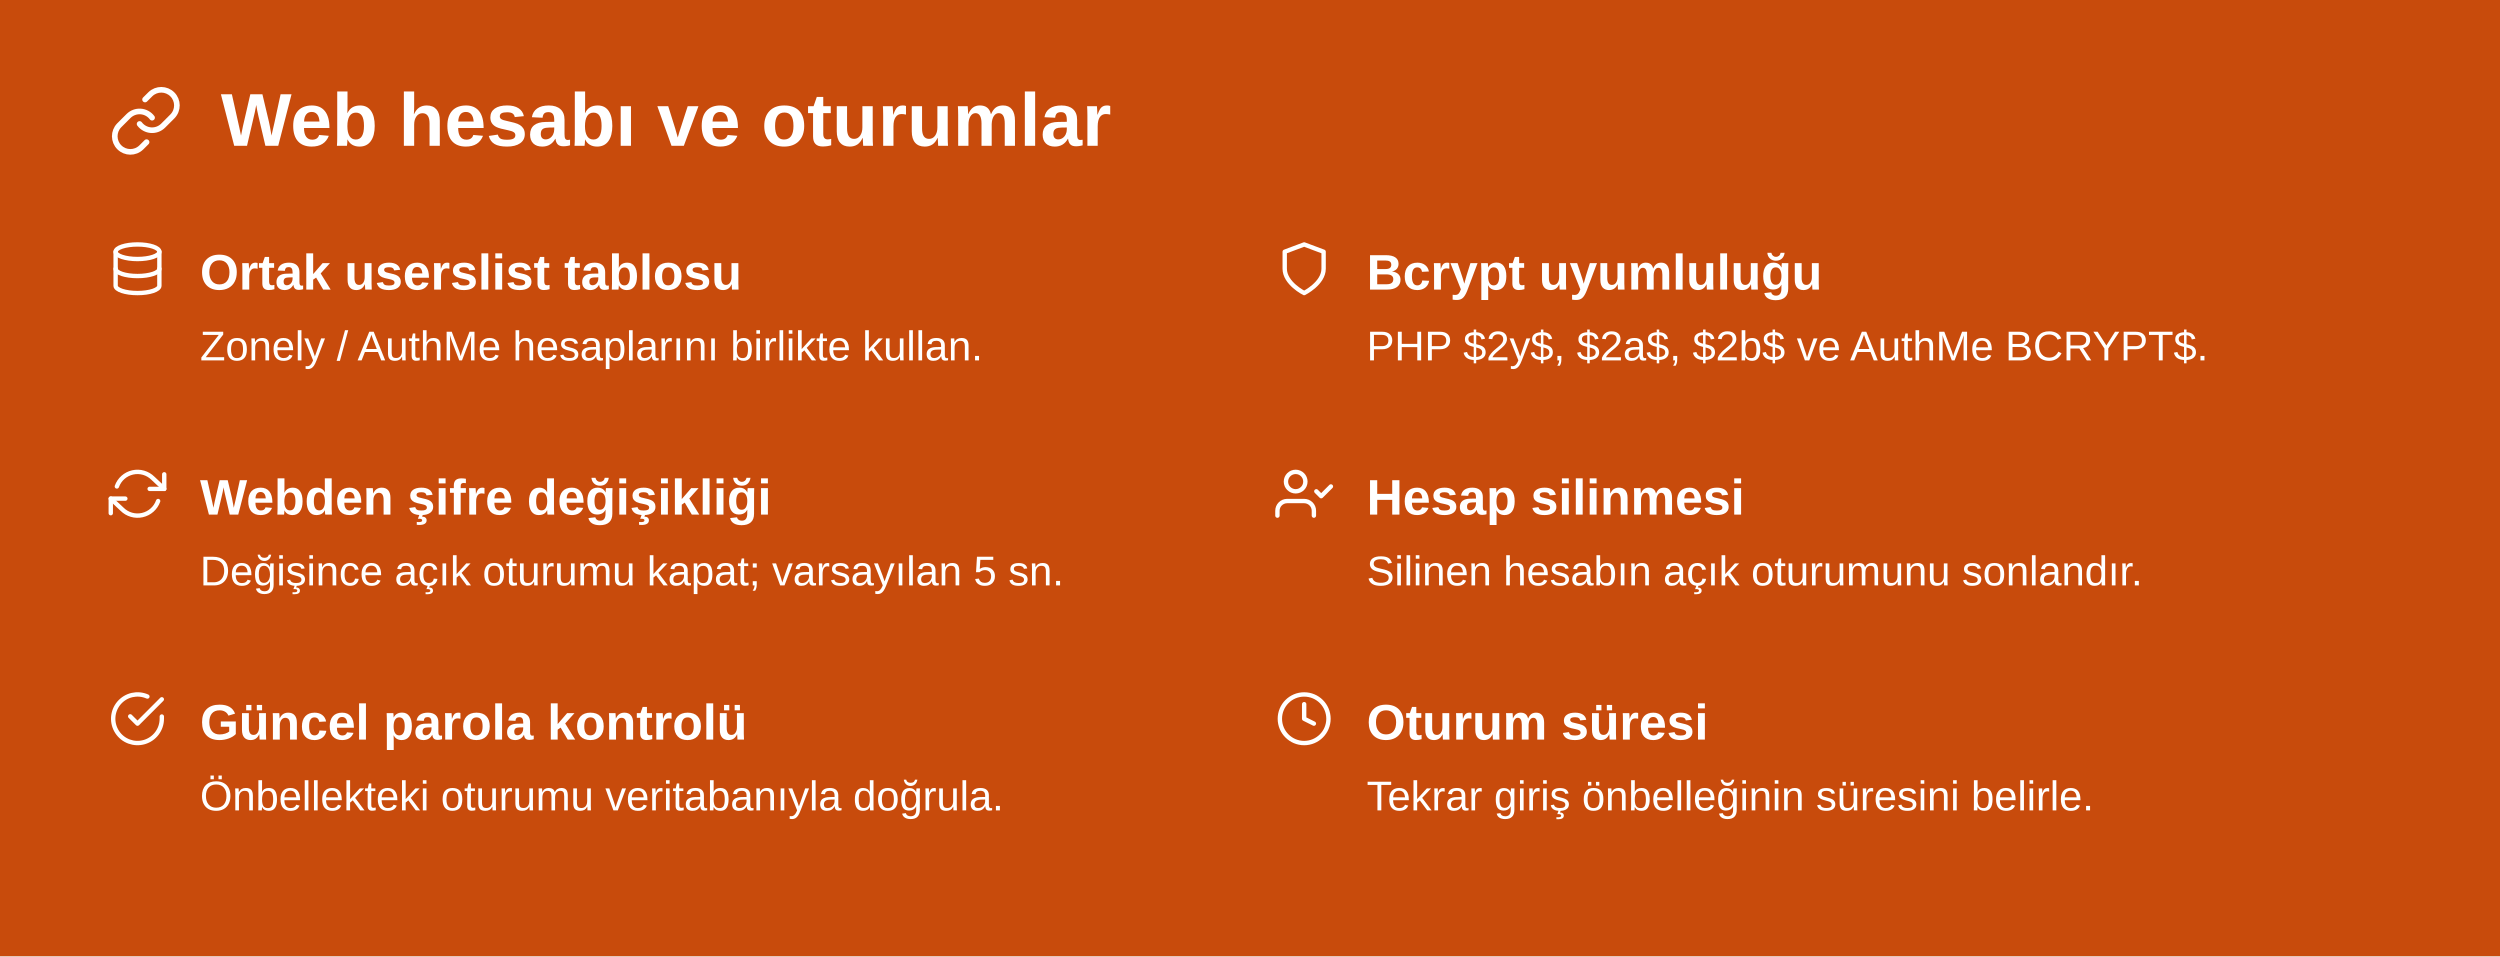
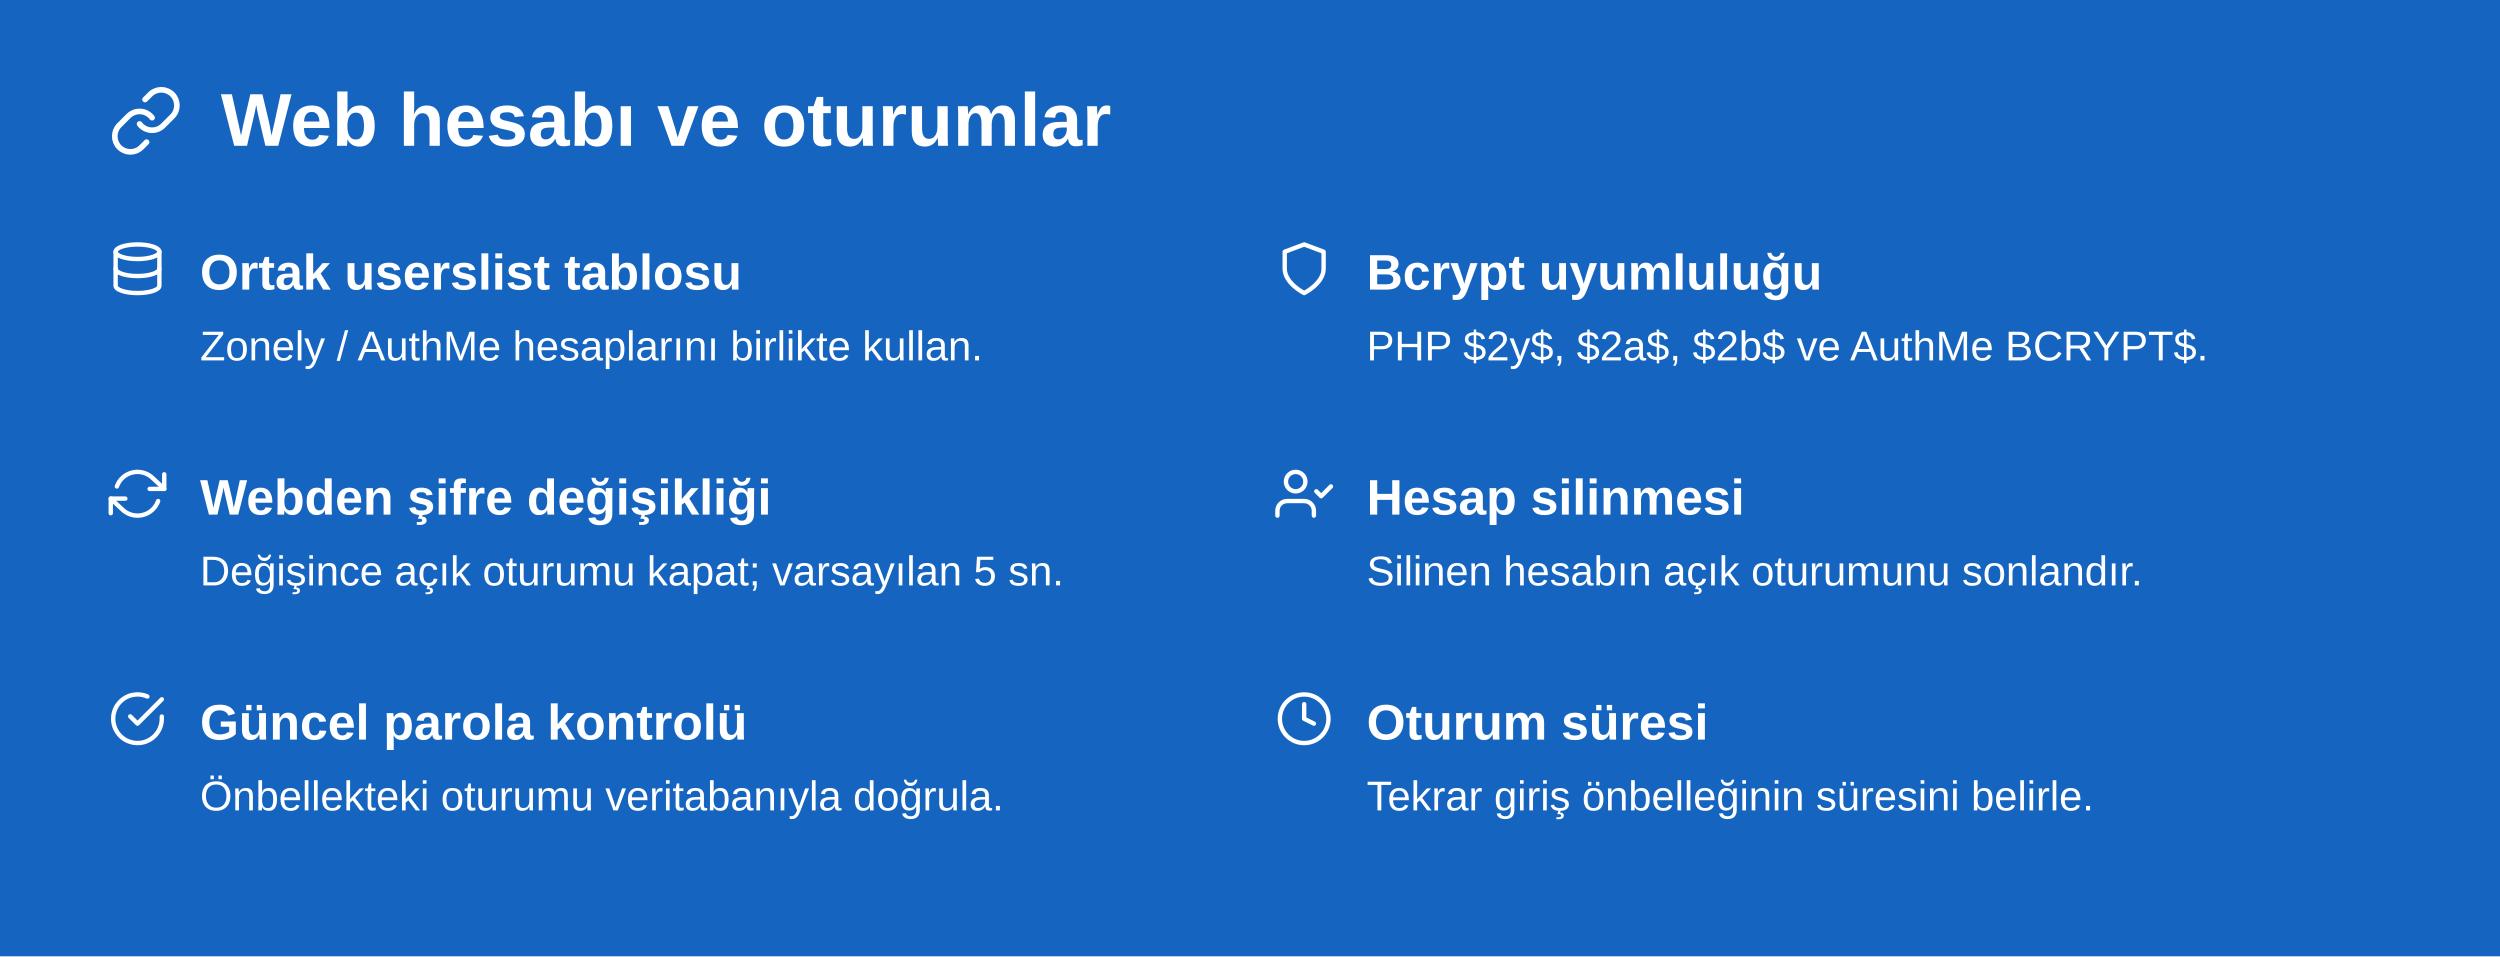
<svg xmlns="http://www.w3.org/2000/svg" width="1200" height="459" viewBox="0 0 1200 459" role="img" aria-labelledby="title desc">
-   <rect width="1200" height="459" fill="#C84B0C" />
+   <rect width="1200" height="459" fill="#1565C0" />
  <g fill="#fff" font-family="Segoe UI,Arial,sans-serif">
    <g data-feather="link" transform="translate(52 40) scale(1.5)" fill="none" stroke="#fff" stroke-width="1.8" stroke-linecap="round" stroke-linejoin="round">
      <path d="M10 13a5 5 0 0 0 7.54.54l3-3a5 5 0 0 0-7.07-7.07l-1.72 1.71" />
      <path d="M14 11a5 5 0 0 0-7.54-.54l-3 3a5 5 0 0 0 7.07 7.07l1.71-1.71" />
    </g>
    <text x="106" y="70" font-size="36" font-weight="700">Web hesabı ve oturumlar</text>
    <g data-feather="database" transform="translate(52 115) scale(1.1667)" fill="none" stroke="#fff" stroke-width="1.8" stroke-linecap="round" stroke-linejoin="round">
      <ellipse cx="12" cy="5" rx="9" ry="3" />
      <path d="M21 12c0 1.66-4 3-9 3s-9-1.34-9-3" />
      <path d="M3 5v14c0 1.66 4 3 9 3s9-1.34 9-3V5" />
    </g>
    <text x="96" y="139" font-size="24" font-weight="700">Ortak userslist tablosu</text>
    <text x="96" y="173" font-size="20" font-weight="400">Zonely / AuthMe hesaplarını birlikte kullan.</text>
    <g data-feather="shield" transform="translate(612 115) scale(1.1667)" fill="none" stroke="#fff" stroke-width="1.8" stroke-linecap="round" stroke-linejoin="round">
      <path d="M12 22s8-4 8-10V5l-8-3-8 3v7c0 6 8 10 8 10z" />
    </g>
    <text x="656" y="139" font-size="24" font-weight="700">Bcrypt uyumluluğu</text>
    <text x="656" y="173" font-size="20" font-weight="400">PHP $2y$, $2a$, $2b$ ve AuthMe BCRYPT$.</text>
    <g data-feather="refresh-cw" transform="translate(52 223) scale(1.1667)" fill="none" stroke="#fff" stroke-width="1.8" stroke-linecap="round" stroke-linejoin="round">
      <polyline points="23 4 23 10 17 10" />
      <polyline points="1 20 1 14 7 14" />
      <path d="M3.51 9a9 9 0 0 1 14.85-3.36L23 10M1 14l4.64 4.36A9 9 0 0 0 20.49 15" />
    </g>
    <text x="96" y="247" font-size="24" font-weight="700">Webden şifre değişikliği</text>
    <text x="96" y="281" font-size="20" font-weight="400">Değişince açık oturumu kapat; varsayılan 5 sn.</text>
    <g data-feather="user-check" transform="translate(612 223) scale(1.1667)" fill="none" stroke="#fff" stroke-width="1.8" stroke-linecap="round" stroke-linejoin="round">
      <path d="M16 21v-2a4 4 0 0 0-4-4H5a4 4 0 0 0-4 4v2" />
      <circle cx="8.5" cy="7" r="4" />
      <polyline points="17 11 19 13 23 9" />
    </g>
    <text x="656" y="247" font-size="24" font-weight="700">Hesap silinmesi</text>
    <text x="656" y="281" font-size="20" font-weight="400">Silinen hesabın açık oturumunu sonlandır.</text>
    <g data-feather="check-circle" transform="translate(52 331) scale(1.1667)" fill="none" stroke="#fff" stroke-width="1.8" stroke-linecap="round" stroke-linejoin="round">
      <path d="M22 11.08V12a10 10 0 1 1-5.93-9.14" />
      <polyline points="22 4 12 14.01 9 11.01" />
    </g>
    <text x="96" y="355" font-size="24" font-weight="700">Güncel parola kontrolü</text>
    <text x="96" y="389" font-size="20" font-weight="400">Önbellekteki oturumu veritabanıyla doğrula.</text>
    <g data-feather="clock" transform="translate(612 331) scale(1.1667)" fill="none" stroke="#fff" stroke-width="1.8" stroke-linecap="round" stroke-linejoin="round">
      <circle cx="12" cy="12" r="10" />
      <polyline points="12 6 12 12 16 14" />
    </g>
    <text x="656" y="355" font-size="24" font-weight="700">Oturum süresi</text>
    <text x="656" y="389" font-size="20" font-weight="400">Tekrar giriş önbelleğinin süresini belirle.</text>
  </g>
</svg>
